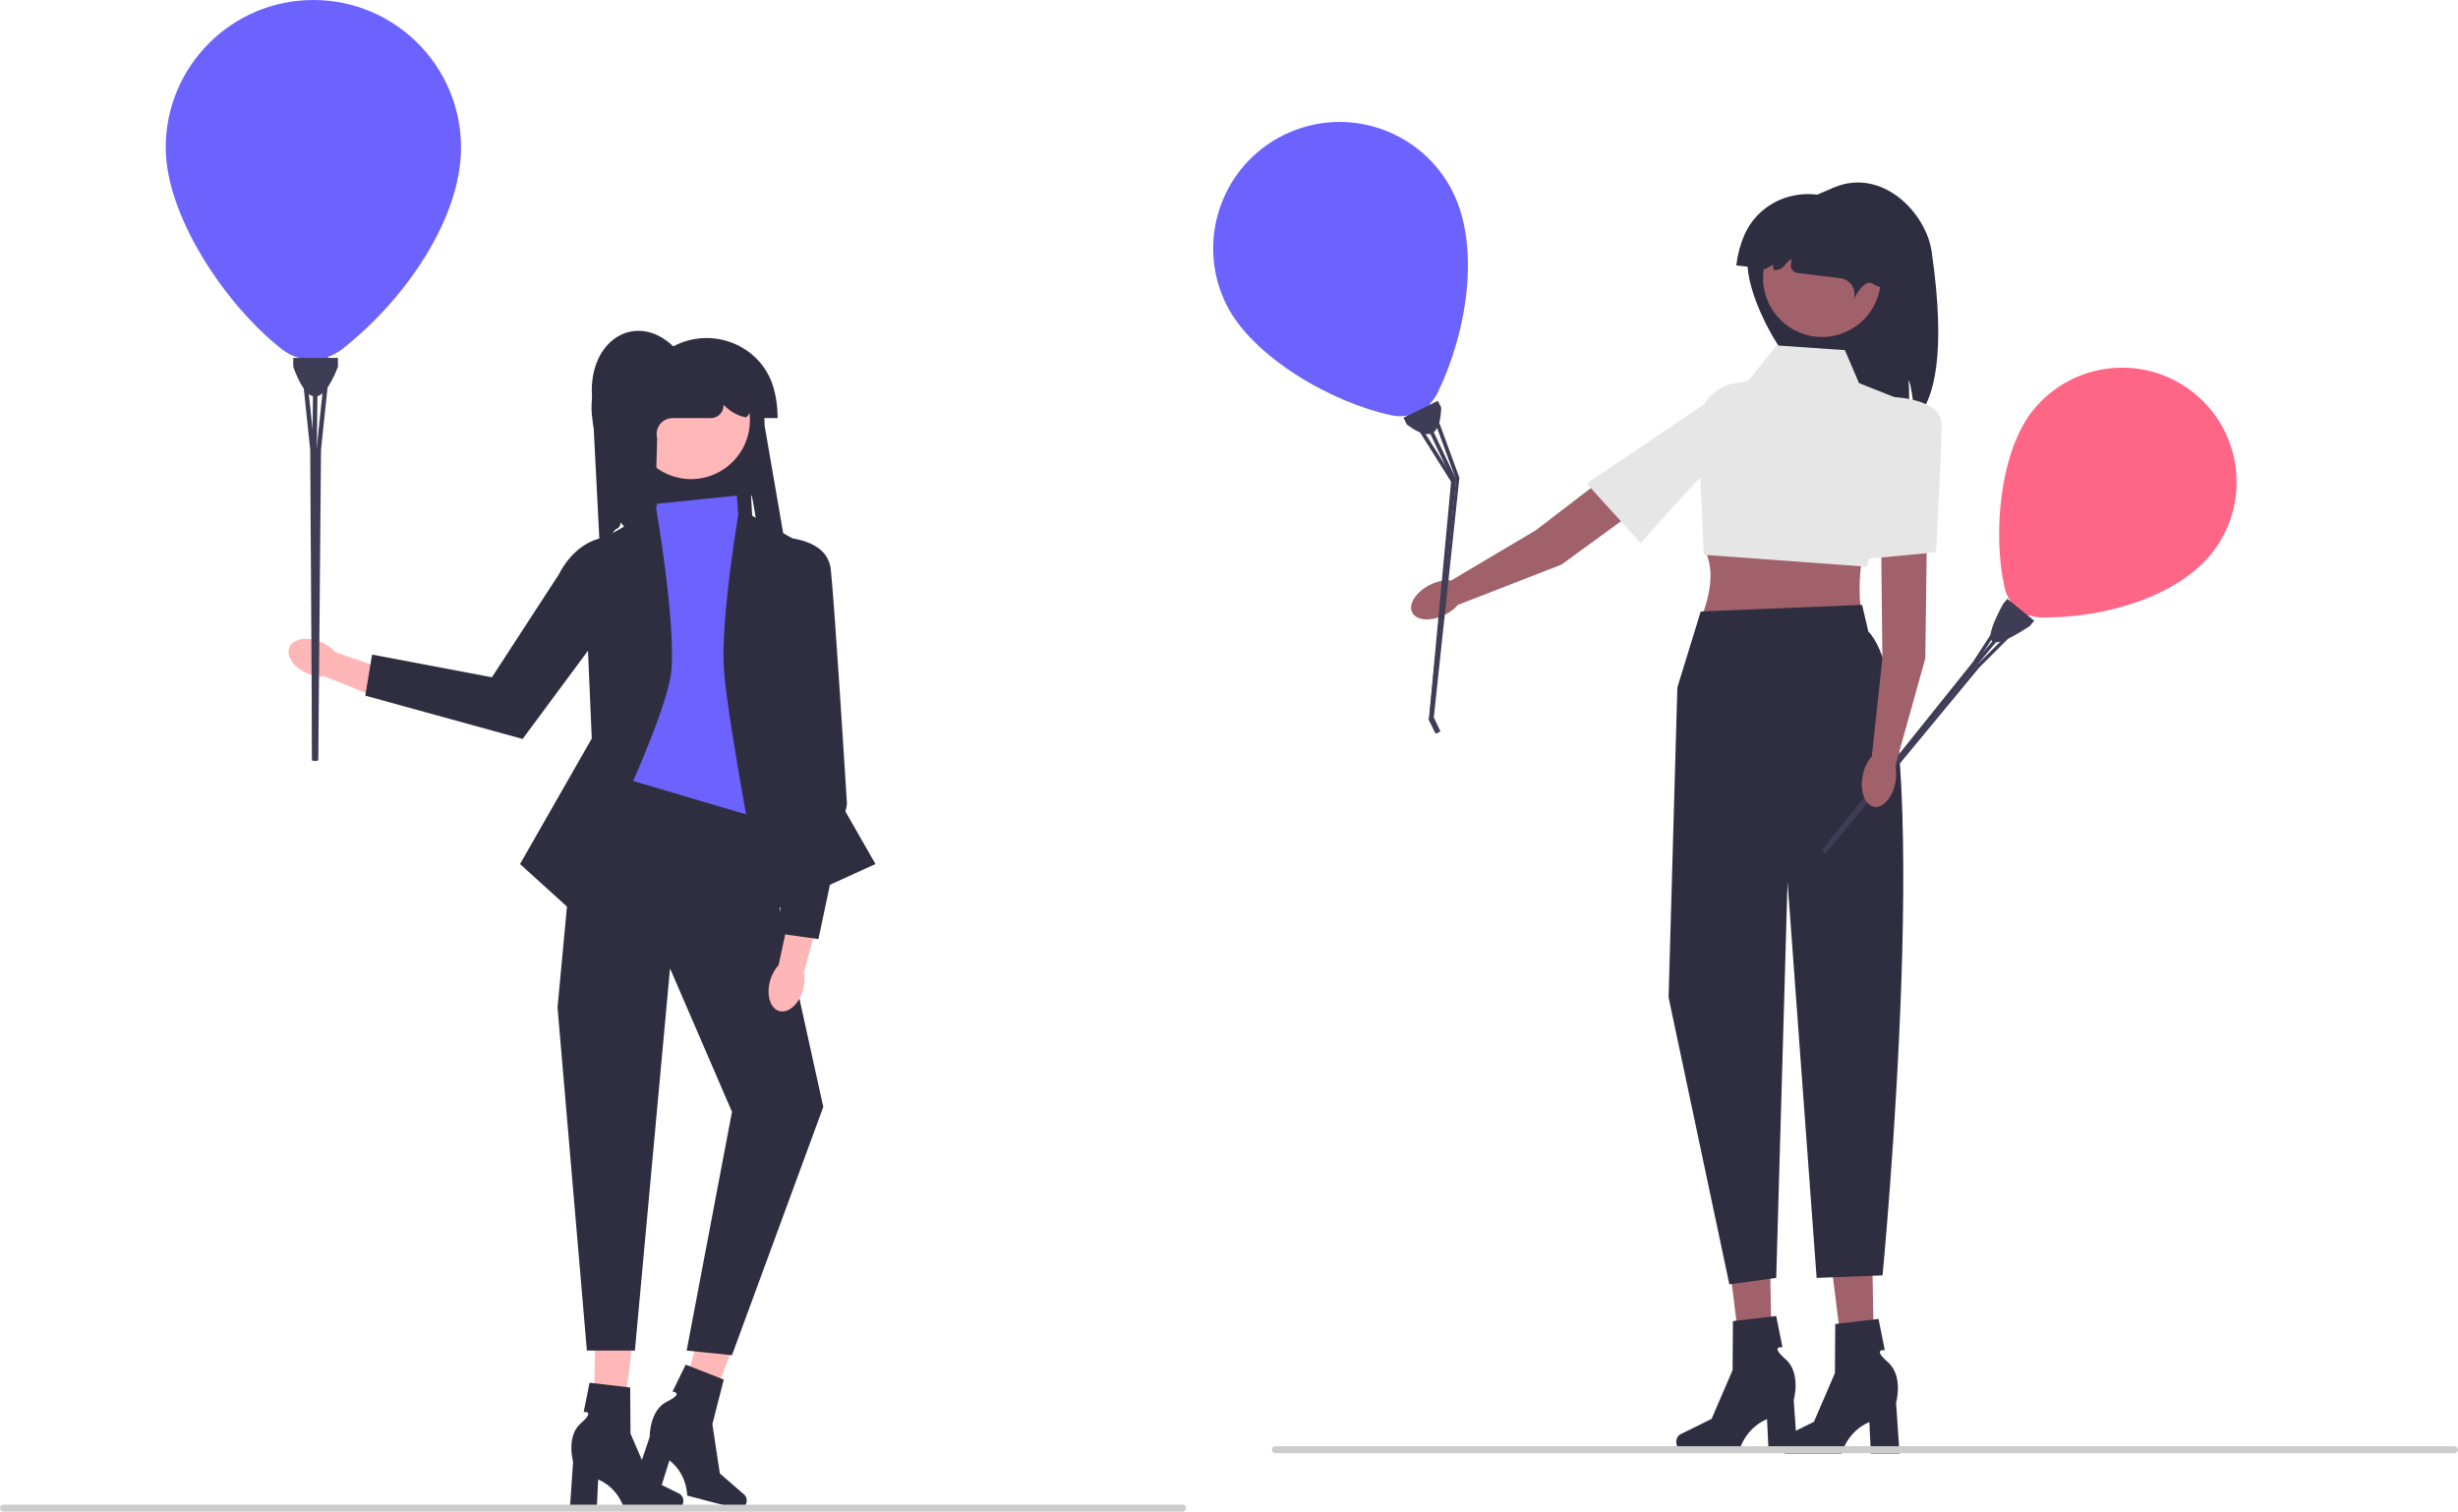
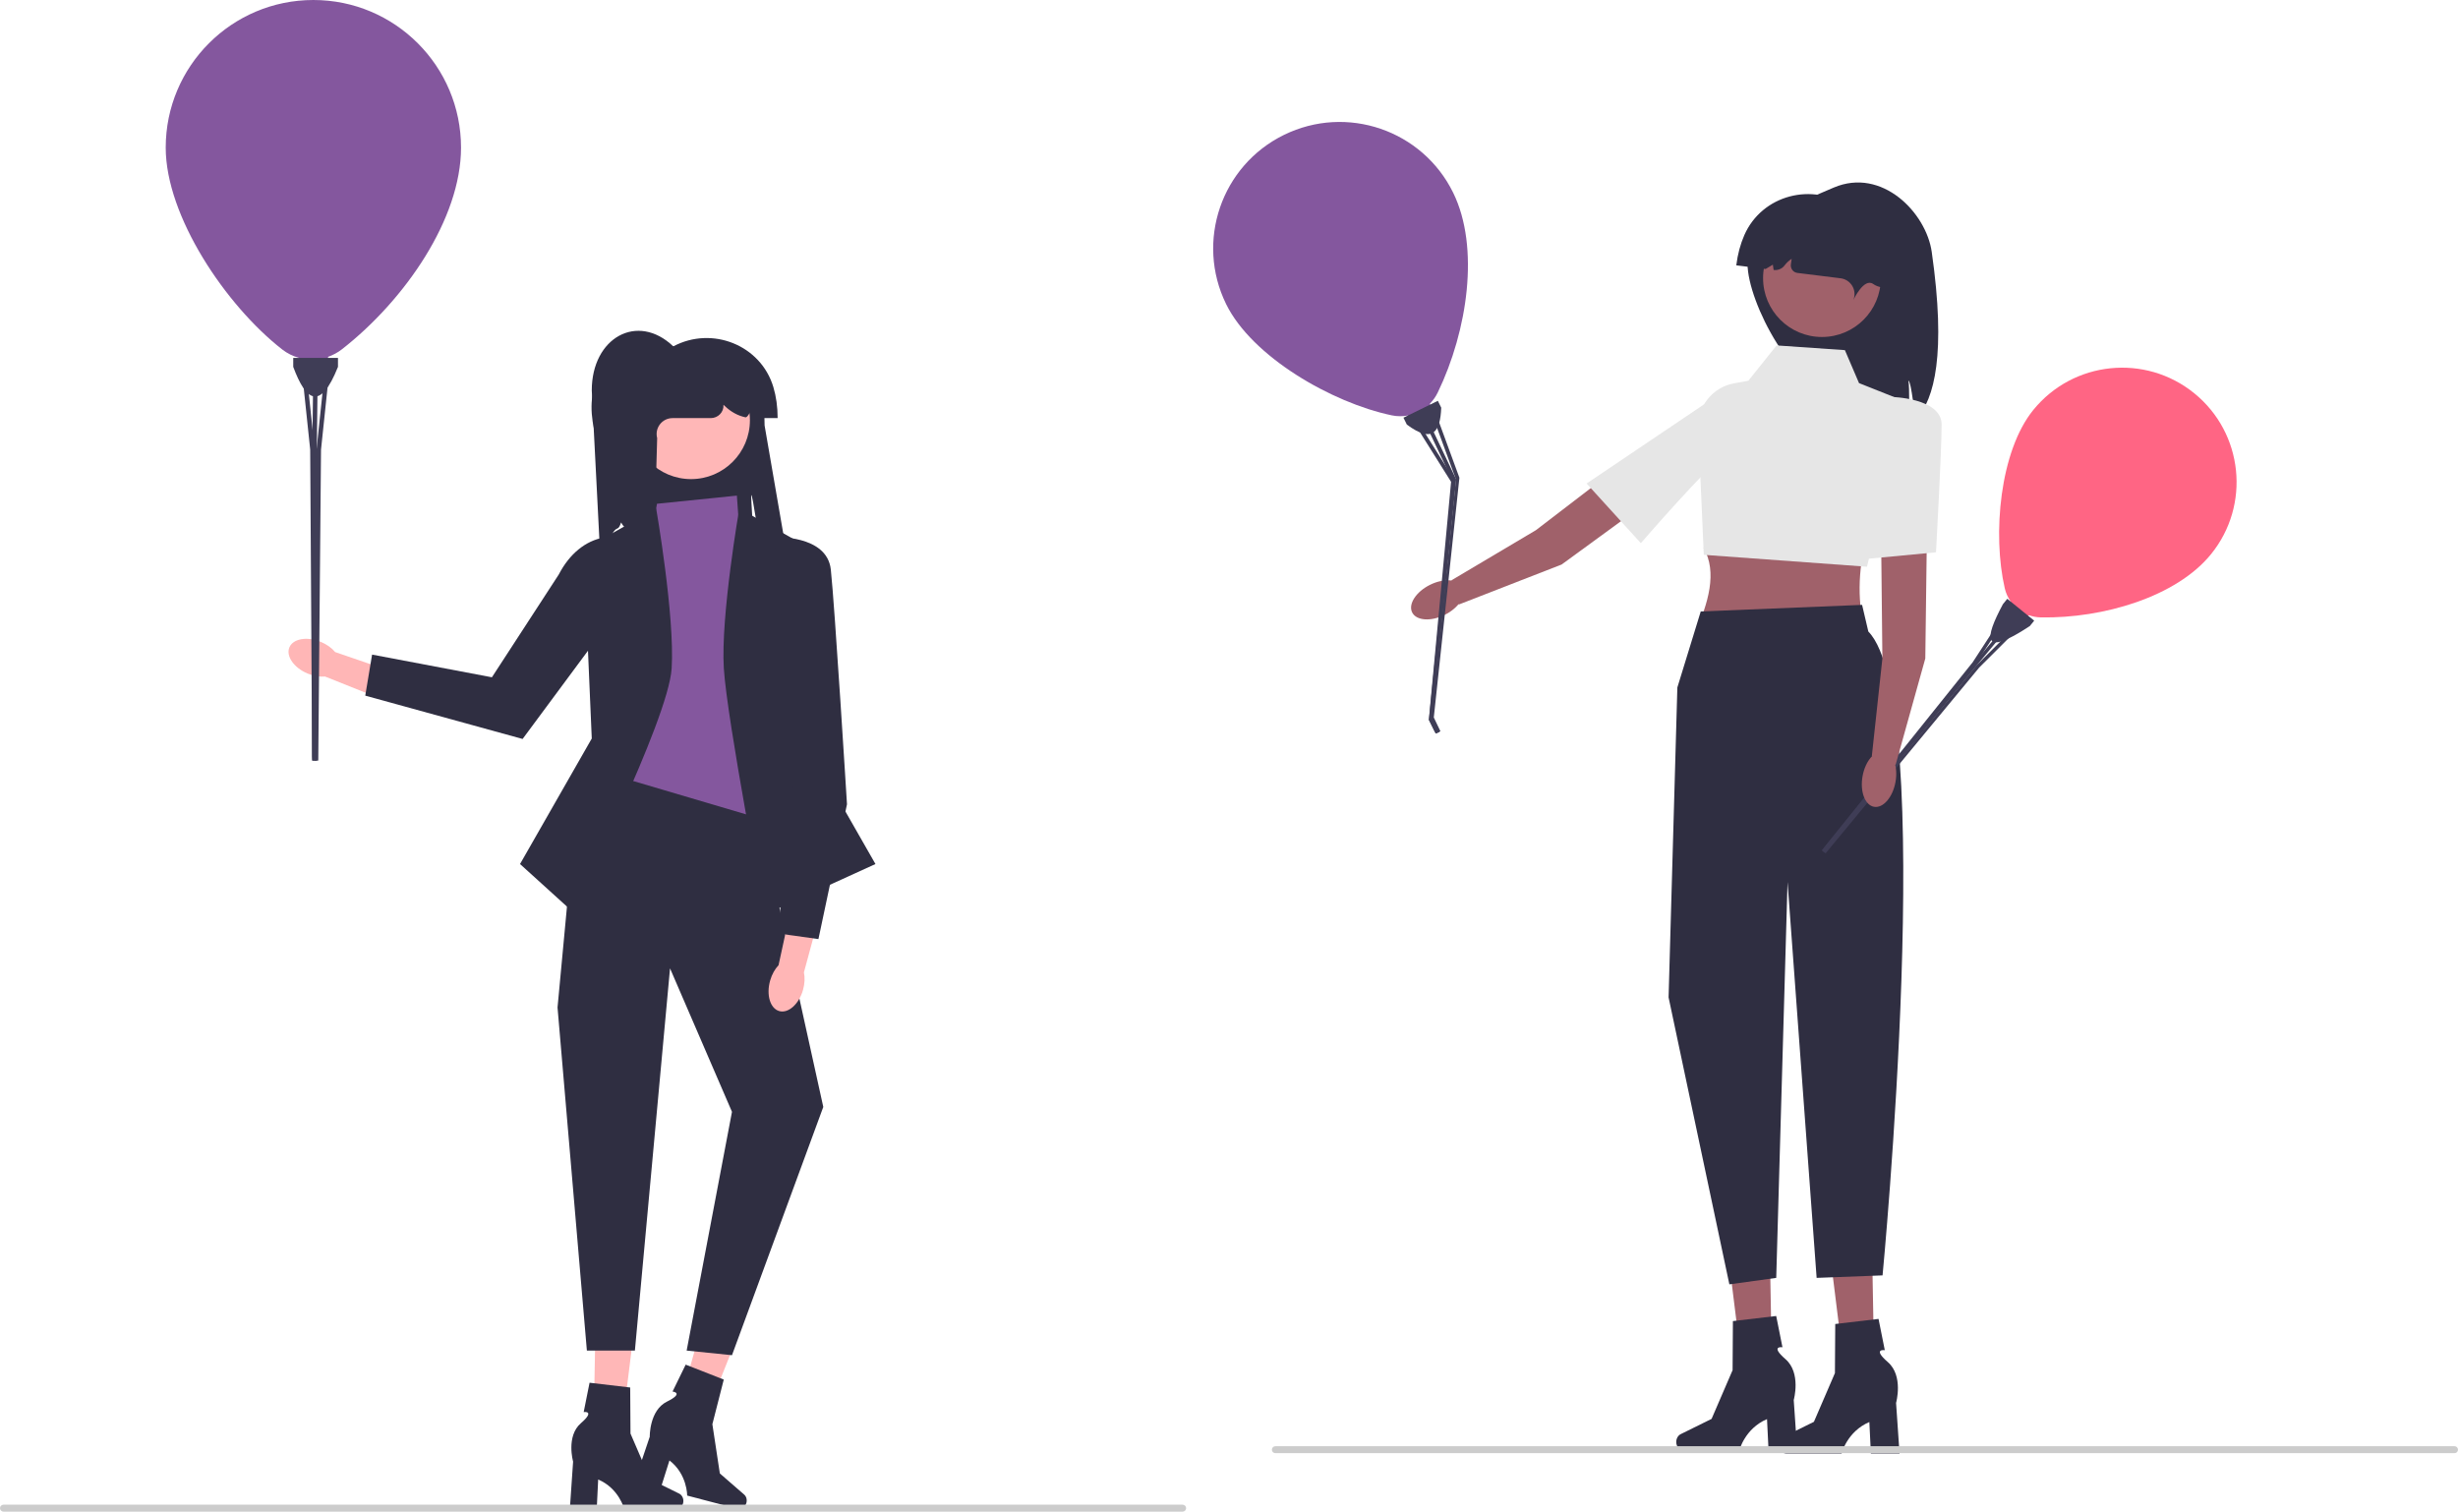
<svg xmlns="http://www.w3.org/2000/svg" width="840.67" height="517.058" viewBox="0 0 840.67 517.058">
  <path d="M268.192,184.276l-5.331,1.695c-.067-.29-.145-.58-.234-.87-.691-2.225-1.004,1.773-2.799,.29,.128,1.918-2.632-17.799-2.9-15.903-.112,.797,.853,14.007,.669,14.788l-41.397,.396c.234-3.987-1.89-2.453-3.769-5.972-1.11,3.307-1.282,.909-3.039,3.903-.736,1.266-1.522,2.481-2.37,3.669-.407,.586-.836,1.16-1.277,1.729l-.563,.178-2.788-54.646c0-18.016,15.613-26.765,27.881-15.056,6.518,6.222,22.461-1.924,26.135,3.976,3.669,5.905,5.091,14.057,5.091,23.068l6.691,38.754Z" fill="#2f2e41" />
  <g>
    <polygon points="202.911 494.667 211.892 494.879 216.898 454.53 203.644 454.217 202.911 494.667" fill="#ffb7b7" />
    <path d="M233.724,513.404h0c0,1.517-1.077,2.747-2.405,2.747h-17.827s-1.754-7.052-8.907-10.087l-.494,10.087h-9.196l1.114-16.219s-2.46-8.677,2.649-13.113c5.109-4.435,.971-3.818,.971-3.818l2.01-10.038,13.896,1.634,.102,15.758,6.744,15.641,9.892,4.886c.88,.435,1.45,1.426,1.45,2.521l0,0Z" fill="#2f2e41" />
  </g>
  <g>
    <polygon points="230.235 488.092 238.868 490.576 253.949 452.818 241.209 449.152 230.235 488.092" fill="#ffb7b7" />
    <path d="M255.285,514.035h0c-.385,1.468-1.739,2.384-3.023,2.047l-17.243-4.524s.093-7.266-6.056-12.017l-3.037,9.631-8.895-2.334,5.193-15.405s-.178-9.017,5.89-12.011c6.067-2.994,1.908-3.447,1.908-3.447l4.491-9.2,13.027,5.107-3.9,15.268,2.554,16.84,8.328,7.236c.741,.644,1.041,1.747,.763,2.807l0,0Z" fill="#2f2e41" />
  </g>
-   <polygon points="252.021 169.523 224.698 172.311 207.412 271.566 259.827 279.93 252.021 169.523" fill="#6c63ff" />
+   <polygon points="252.021 169.523 224.698 172.311 207.412 271.566 259.827 279.93 252.021 169.523" fill="#84579e" />
  <path d="M199.605,187.924l2.788,64.683-24.535,42.936,17.844,16.171s32.899-65.241,34.014-83.084c1.115-17.844-5.299-54.709-5.299-54.709l-24.812,14.003Z" fill="#2f2e41" />
  <path d="M277.671,187.924l-2.788,64.683,24.535,42.936-37.918,17.286s-12.825-66.356-13.94-84.199c-1.115-17.844,5.299-54.709,5.299-54.709l24.812,14.003Z" fill="#2f2e41" />
  <polygon points="210.758 265.432 197.933 267.105 190.684 344.613 200.721 461.966 217.142 461.966 229.159 331.23 250.348 380.3 234.845 461.966 250.348 463.547 281.574 378.628 259.827 279.93 210.758 265.432" fill="#2f2e41" />
  <path d="M263.393,335.404c.607-2.136,1.646-3.959,2.883-5.259l4.494-20.718,9.796,2.427-5.613,20.755c.369,1.756,.295,3.852-.311,5.989-1.386,4.881-5.027,8.122-8.133,7.24-3.106-.882-4.5-5.554-3.114-10.434h0Z" fill="#ffb6b6" />
  <path d="M264.748,183.734s18.086-.921,19.403,11.072c1.317,11.993,5.53,80.3,5.53,80.3l-9.766,46.105-13.926-1.935,6.154-58.687-7.395-76.855Z" fill="#2f2e41" />
  <path d="M109.735,219.559c2.059,.854,3.753,2.103,4.905,3.487l20.124,6.899-3.563,9.48-20.03-8.019c-1.793,.163-3.874-.156-5.933-1.01-4.703-1.951-7.508-5.959-6.267-8.952,1.242-2.993,6.061-3.837,10.763-1.885h0Z" fill="#ffb6b6" />
  <path d="M224.648,190.791l0,0-45.91,61.971-53.816-14.819,2.34-14.039,40.979,7.761,22.862-35.146c7.465-14.43,22.178-17.336,33.545-5.728Z" fill="#2f2e41" />
  <circle cx="236.346" cy="143.741" r="20.136" fill="#ffb7b7" />
  <path d="M265.961,143.012h-6.784l-1.843-2.483c-.895,0-1.554,2.387-2.411,2.205-2.613-.556-5.011-1.915-6.976-3.811-.166-.16-.338-.314-.516-.461l.003,.046c.157,2.455-1.868,4.504-4.328,4.504h-13.081c-3.571,0-6.176,3.38-5.267,6.833l-1.176,42.237c0-8.621-38.141-52.639-12.267-70.259,5.99-4.079,10.338-3.346,18.959-3.346h0c13.25-7.067,29.919-.472,34.225,13.914,.964,3.223,1.463,6.786,1.463,10.621Z" fill="#2f2e41" />
  <path d="M655.528,143.152c-.97-1.02-1.65-12.25-2.85-13,.48,1.61,.26,13.62,.19,15.3-10.56,7.2-17.72-11.3-25.19-11.3-13.53,0-30-30.47-30-44s17.044-20.716,29.5-26c16.5-7,31.586,8.601,33.5,22,5,35,.88,50.3-5.15,57Z" fill="#2f2e41" />
  <circle cx="623.133" cy="95.132" r="20.136" fill="#a0616a" />
  <path d="M593.833,90.76l10.035,1.246,2.467-1.477,.274,1.817c1.412,.175,2.845-.372,3.698-1.511,.681-.908,1.519-1.698,2.475-2.308-.127,.662-.224,1.329-.29,1.998-.138,1.396,.841,2.655,2.234,2.828l14.77,1.833c3.544,.44,5.713,4.115,4.385,7.43,0,0,3.588-7.758,6.797-5.465,7,5,27.164-5.588,9.996-20.688-5.442-4.786-9.847-4.594-18.402-5.656h0c-12.279-8.645-29.633-4.154-35.678,9.593-1.354,3.079-2.287,6.554-2.76,10.36Z" fill="#2f2e41" />
  <path d="M638.226,217.205h-58.788c4.927-10.995,7.957-21.467,3.221-29.796l55.566-3.221c-2.777,11.244-3.116,22.28,0,33.018Z" fill="#a0616a" />
  <path d="M630.978,119.762l-23.354-1.611-9.664,12.08-4.899,.891c-7.344,1.335-12.573,7.889-12.245,15.346l1.906,43.313,55.821,4.07,13.374-56.402-16.106-6.412-4.832-11.274Z" fill="#e6e6e6" />
  <g>
    <polygon points="641.129 474.26 631.56 474.486 626.226 431.495 640.348 431.161 641.129 474.26" fill="#a0616a" />
    <path d="M608.299,494.224h0c0,1.617,1.147,2.927,2.562,2.927h18.994s1.869-7.514,9.49-10.747l.526,10.747h9.798l-1.187-17.281s2.621-9.245-2.822-13.971c-5.444-4.726-1.034-4.068-1.034-4.068l-2.141-10.696-14.806,1.741-.109,16.789-7.185,16.665-10.539,5.206c-.938,.463-1.545,1.519-1.545,2.687l-0,0Z" fill="#2f2e41" />
  </g>
  <g>
    <polygon points="606.129 473.26 596.56 473.486 591.226 430.495 605.348 430.161 606.129 473.26" fill="#a0616a" />
    <path d="M573.299,493.224h0c0,1.617,1.147,2.927,2.562,2.927h18.994s1.869-7.514,9.49-10.747l.526,10.747h9.798l-1.187-17.281s2.621-9.245-2.822-13.971c-5.444-4.726-1.034-4.068-1.034-4.068l-2.141-10.696-14.806,1.741-.109,16.789-7.185,16.665-10.539,5.206c-.938,.463-1.545,1.519-1.545,2.687l-0,0Z" fill="#2f2e41" />
  </g>
  <path d="M581.678,209.152l-8,26-3,106,20.789,98.161,16.028-2.211,3.869-135.413,9.949,135.413,22.55-.853s18.814-196.097-4.864-220.23l-2.139-9.12-55.183,2.252Z" fill="#2f2e41" />
  <g>
    <polygon points="567.087 169.021 534.096 193.097 498.872 206.803 496.424 198.486 525.287 181.356 561.135 153.891 567.087 169.021" fill="#a0616a" />
    <ellipse cx="491.598" cy="205.179" rx="9.634" ry="5.72" transform="translate(-39.8764 241.2624) rotate(-26.53829)" fill="#a0616a" />
    <path d="M588.205,134.674s10.249,14.072,2.842,19.607c-7.408,5.535-29.854,31.506-29.854,31.506l-18.552-20.403,45.565-30.71Z" fill="#e6e6e6" />
  </g>
  <g>
-     <path d="M107.178,0c-27.89,0-50.5,22.61-50.5,50.5,0,23.455,20.564,53.999,39.846,69.036,1.733,1.351,3.668,2.292,5.685,2.854l1.894,6.818c.394,1.417,1.684,2.398,3.155,2.398h.24c1.535,0,2.864-1.066,3.197-2.564l1.557-7.005c1.684-.598,3.295-1.467,4.761-2.615,21.579-16.897,40.665-44.673,40.665-68.921C157.678,22.61,135.068,0,107.178,0Z" fill="#6c63ff" />
+     <path d="M107.178,0c-27.89,0-50.5,22.61-50.5,50.5,0,23.455,20.564,53.999,39.846,69.036,1.733,1.351,3.668,2.292,5.685,2.854l1.894,6.818c.394,1.417,1.684,2.398,3.155,2.398h.24c1.535,0,2.864-1.066,3.197-2.564l1.557-7.005c1.684-.598,3.295-1.467,4.761-2.615,21.579-16.897,40.665-44.673,40.665-68.921C157.678,22.61,135.068,0,107.178,0Z" fill="#84579e" />
    <path d="M115.594,125.485c-6.068,15.204-10.949,11.74-15.303,0v-3.061h15.303v3.061Z" fill="#3f3d56" />
    <polygon points="108.708 123.962 108.364 152.816 108.348 153.795 108.279 254.03 108.279 258.682 108.264 260.152 106.726 260.152 106.741 258.759 106.741 254.03 106.818 153.795 106.902 146.886 107.178 123.947 108.708 123.962" fill="#3f3d56" />
    <polygon points="108.432 260.152 106.887 260.152 106.741 258.759 106.711 254.03 106.091 153.795 102.939 123.786 104.461 123.626 106.902 146.886 107.629 153.795 107.935 254.03 107.943 255.507 108.279 258.682 108.432 260.152" fill="#3f3d56" />
    <polygon points="112.947 123.786 109.794 153.795 108.907 254.03 108.853 260.152 107.453 260.152 107.943 255.507 107.95 254.03 108.256 153.795 108.364 152.816 111.424 123.626 112.947 123.786" fill="#3f3d56" />
  </g>
  <g>
    <path d="M750.471,134.518c-16.783-13.625-41.433-11.066-55.059,5.716-11.459,14.114-14.006,42.539-9.75,61.008,.383,1.66,1.087,3.171,2.027,4.495l-2.191,5.028c-.456,1.045-.158,2.266,.727,2.985l.144,.117c.924,.75,2.244,.758,3.176,.019l4.359-3.455c1.305,.463,2.699,.727,4.142,.752,21.24,.374,46.294-7.015,58.14-21.606,13.625-16.783,11.066-41.433-5.716-55.059Z" fill="#ff6584" />
    <path d="M694.232,214.138c-16.529,10.905-15.563,4.396-9.208-7.476l1.495-1.842,9.208,7.476-1.495,1.842Z" fill="#3f3d56" />
    <polygon points="690.832 209.858 676.528 227.052 676.041 227.634 627.031 287.915 624.758 290.714 624.031 291.591 623.106 290.839 623.795 290.009 626.106 287.163 675.12 226.886 678.546 222.77 689.918 209.101 690.832 209.858" fill="#3f3d56" />
    <polygon points="624.133 291.673 623.203 290.918 623.795 290.009 626.087 287.148 674.683 226.531 687.446 206.933 688.441 207.581 678.546 222.77 675.608 227.282 626.824 287.747 626.107 288.639 624.758 290.714 624.133 291.673" fill="#3f3d56" />
    <polygon points="693.468 211.823 676.911 228.34 627.409 288.221 624.386 291.878 623.543 291.194 626.107 288.639 626.833 287.754 675.986 227.589 676.528 227.052 692.631 210.982 693.468 211.823" fill="#3f3d56" />
  </g>
  <g>
-     <path d="M439.139,46.14c-21.446,10.516-30.306,36.426-19.79,57.872,8.844,18.035,36.172,33.768,56.669,38.06,1.842,.386,3.685,.379,5.448,.051l4.027,4.528c.837,.941,2.199,1.209,3.331,.654l.184-.09c1.18-.579,1.8-1.9,1.491-3.177l-1.444-5.973c1.069-1.095,1.98-2.371,2.675-3.806,10.221-21.129,14.425-49.683,5.282-68.328-10.516-21.446-36.426-30.306-57.872-19.79Z" fill="#6c63ff" />
+     <path d="M439.139,46.14c-21.446,10.516-30.306,36.426-19.79,57.872,8.844,18.035,36.172,33.768,56.669,38.06,1.842,.386,3.685,.379,5.448,.051l4.027,4.528c.837,.941,2.199,1.209,3.331,.654l.184-.09c1.18-.579,1.8-1.9,1.491-3.177l-1.444-5.973c1.069-1.095,1.98-2.371,2.675-3.806,10.221-21.129,14.425-49.683,5.282-68.328-10.516-21.446-36.426-30.306-57.872-19.79Z" fill="#84579e" />
    <path d="M492.924,139.455c-.325,8.029-2.766,12.467-11.767,5.77l-1.154-2.353,11.767-5.77,1.154,2.353Z" fill="#3f3d56" />
    <polygon points="487.055 140.881 497.669 163.197 498.027 163.956 489.898 245.643 491.652 249.22 492.194 250.355 491.012 250.935 490.498 249.859 488.715 246.223 496.85 164.533 494.31 159.189 485.873 141.446 487.055 140.881" fill="#3f3d56" />
    <polygon points="492.324 250.292 491.135 250.875 490.498 249.859 488.692 246.234 496.291 164.807 482.553 142.921 483.663 142.223 494.31 159.189 497.474 164.227 489.633 245.773 490.196 246.905 491.652 249.22 492.324 250.292" fill="#3f3d56" />
    <polygon points="490.248 139.147 499.139 163.411 490.38 245.406 492.647 250.133 491.571 250.661 490.196 246.905 489.645 245.767 497.956 163.991 497.669 163.197 489.017 139.598 490.248 139.147" fill="#3f3d56" />
  </g>
  <path d="M0,515.868c0,.66,.53,1.19,1.19,1.19H404.48c.66,0,1.19-.53,1.19-1.19,0-.66-.53-1.19-1.19-1.19H1.19c-.66,0-1.19,.53-1.19,1.19Z" fill="#ccc" />
  <path d="M435,495.868c0,.66,.53,1.19,1.19,1.19h403.29c.66,0,1.19-.53,1.19-1.19,0-.66-.53-1.19-1.19-1.19H436.19c-.66,0-1.19,.53-1.19,1.19Z" fill="#ccc" />
  <polygon points="659.004 184.394 658.48 225.233 648.318 261.638 640.195 258.608 643.802 225.239 643.328 180.082 659.004 184.394" fill="#a0616a" />
  <ellipse cx="642.655" cy="266.484" rx="9.634" ry="5.72" transform="translate(265.3634 851.01) rotate(-79.68097)" fill="#a0616a" />
  <path d="M646.673,135.767s17.407,.24,17.392,9.487-1.924,43.661-1.924,43.661l-27.453,2.606,11.985-55.754Z" fill="#e6e6e6" />
</svg>
